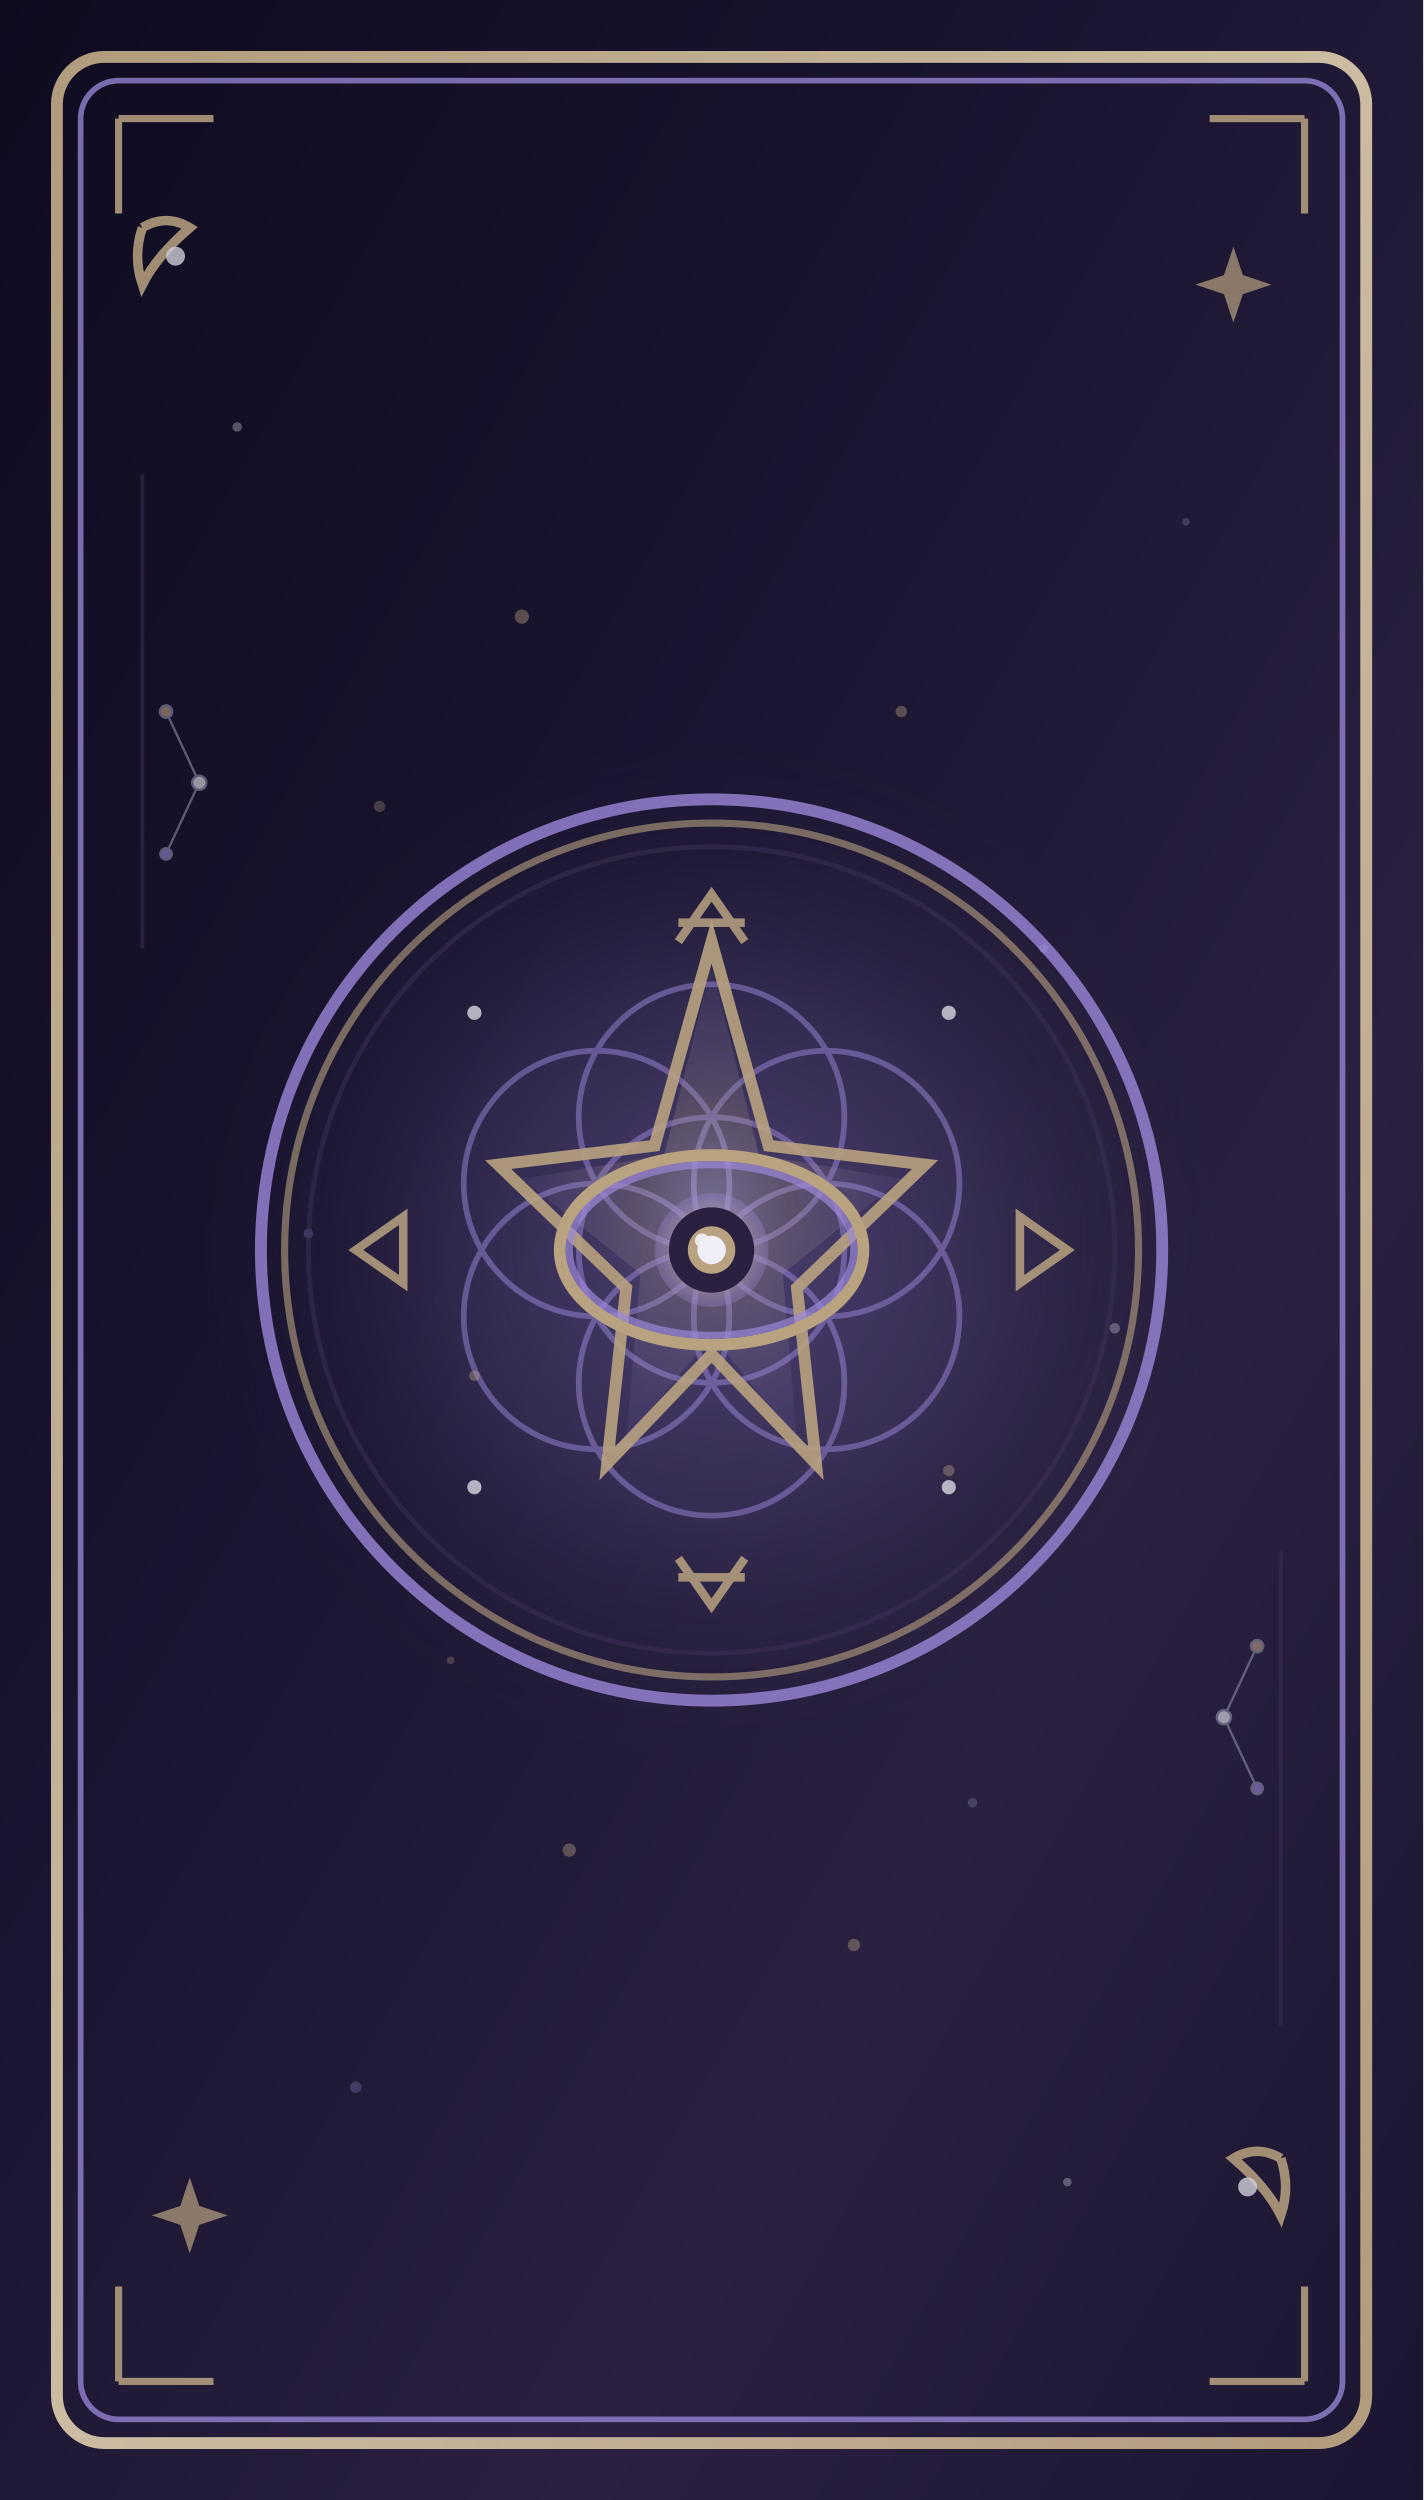
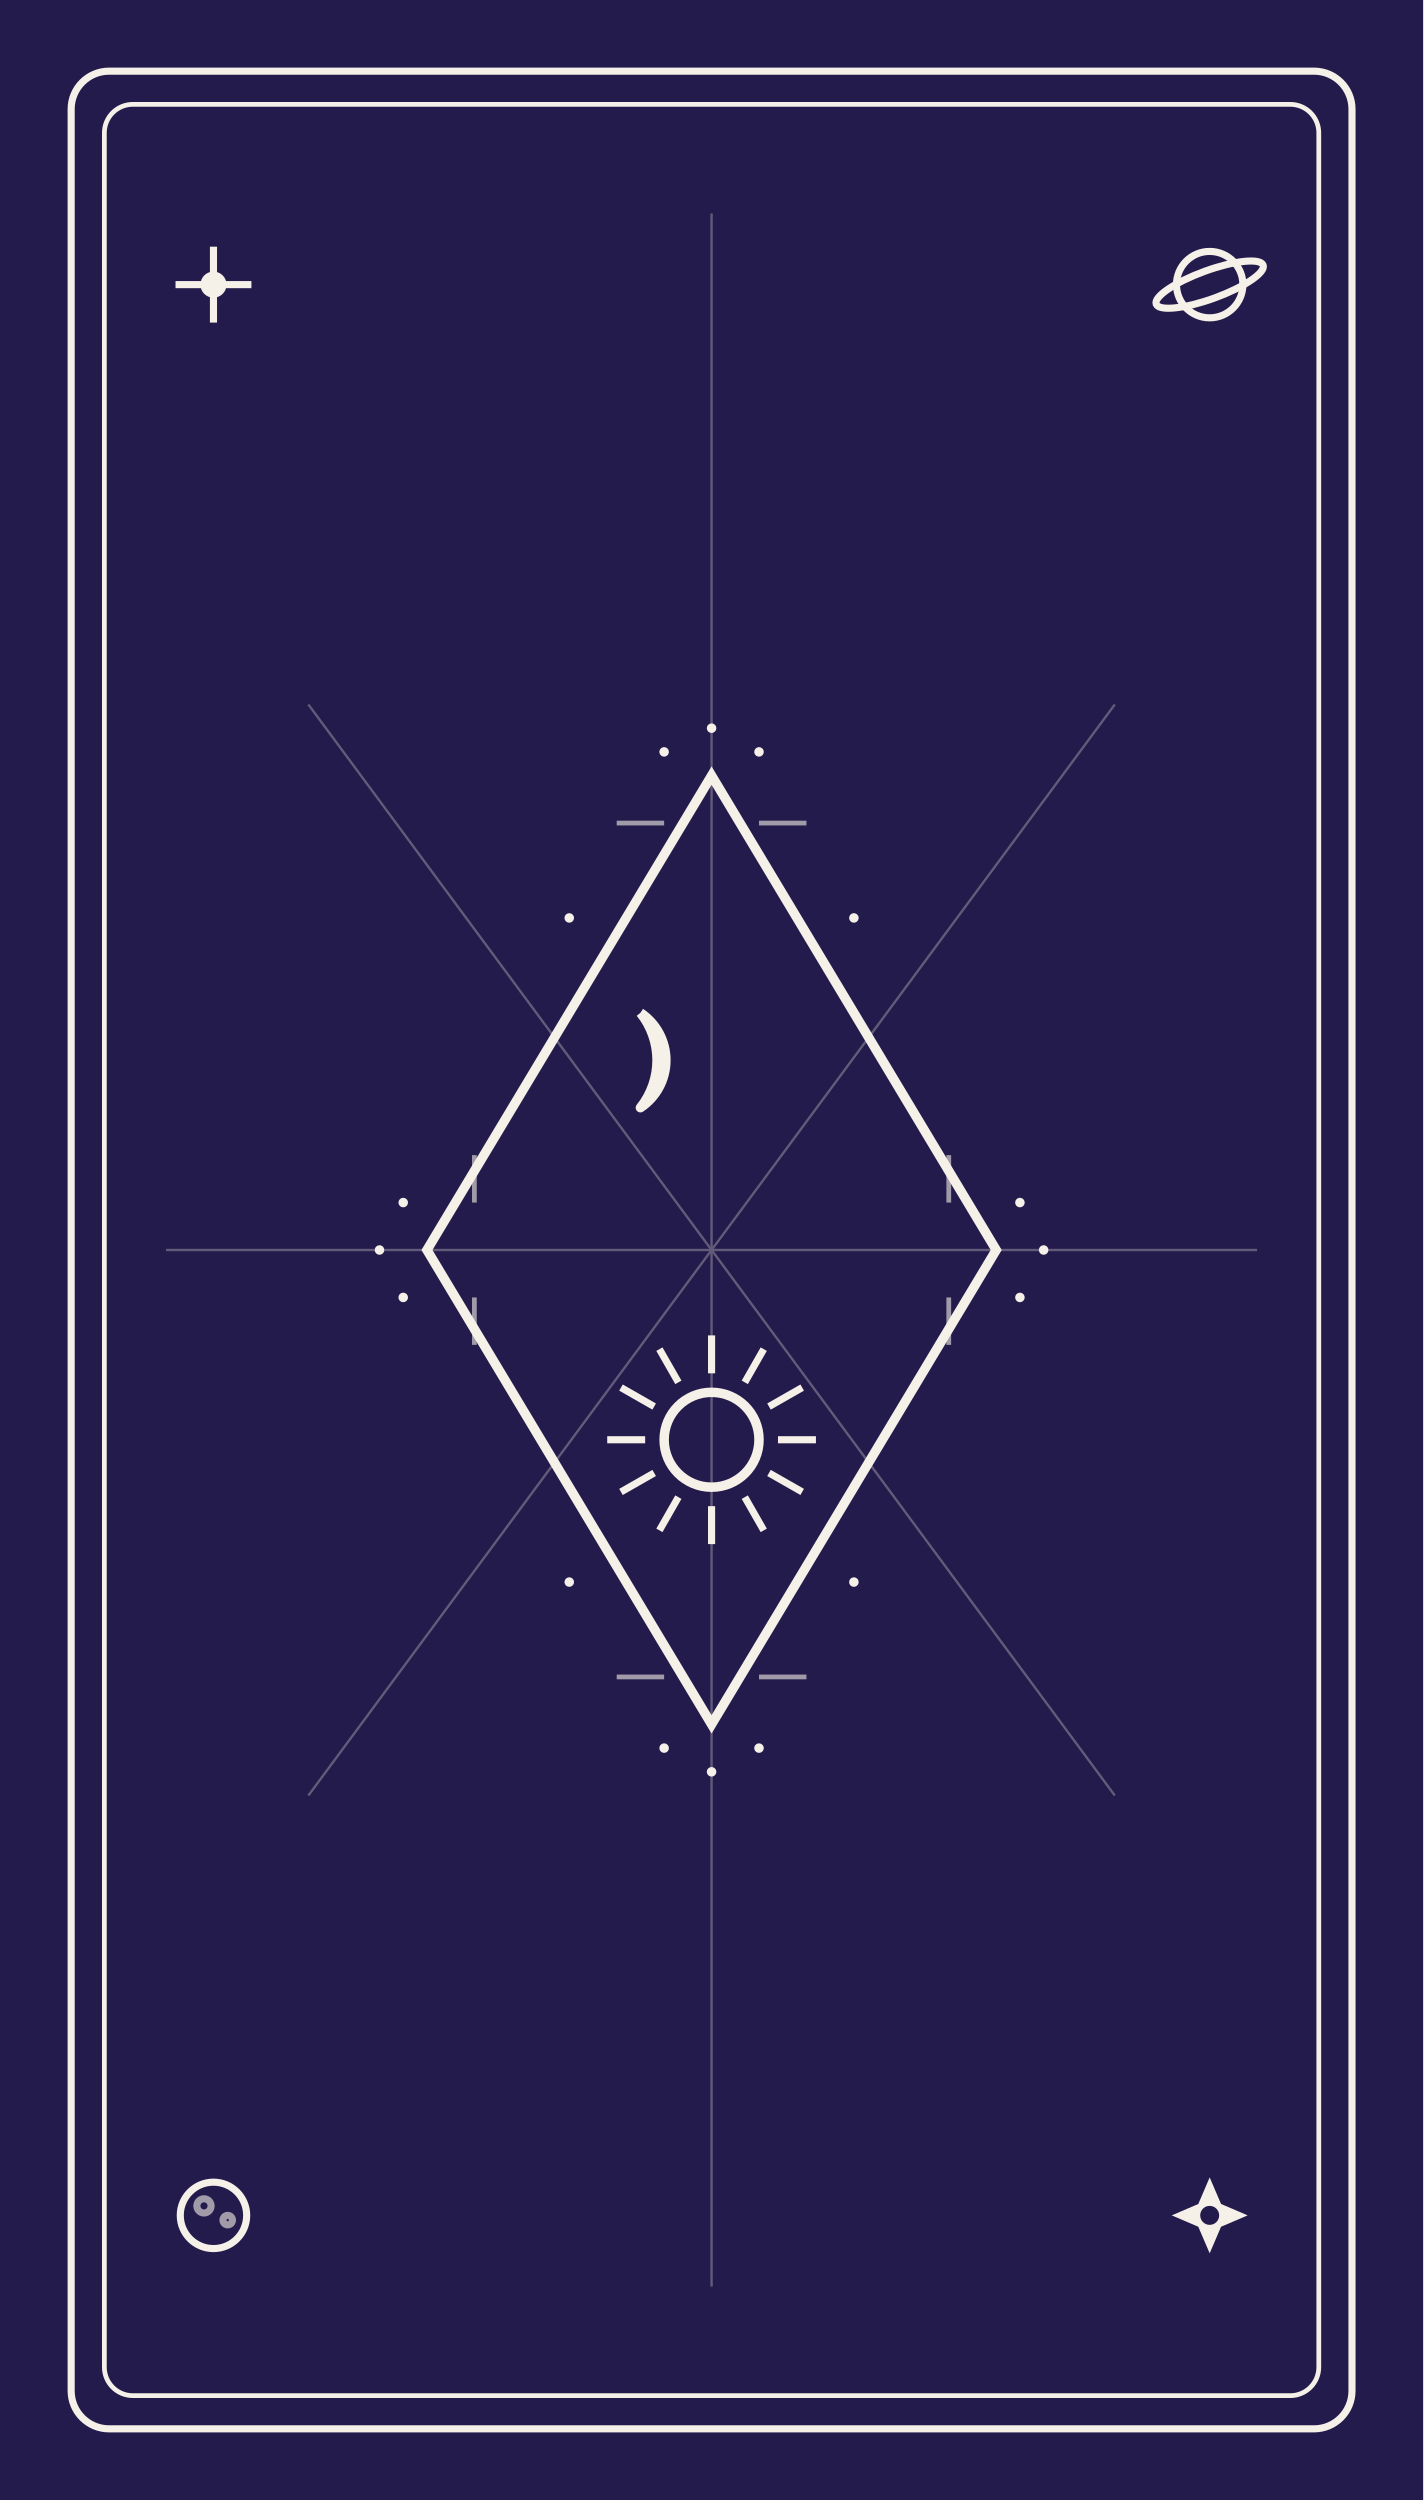
<svg xmlns="http://www.w3.org/2000/svg" viewBox="0 0 300 527">
-   <defs>
-     <linearGradient id="bgGradient" x1="0%" y1="0%" x2="100%" y2="100%">
-       <stop offset="0%" style="stop-color:#0F0B1F;stop-opacity:1" />
-       <stop offset="40%" style="stop-color:#1A1530;stop-opacity:1" />
-       <stop offset="70%" style="stop-color:#2A2140;stop-opacity:1" />
-       <stop offset="100%" style="stop-color:#1A1530;stop-opacity:1" />
-     </linearGradient>
-     <linearGradient id="goldGradient" x1="0%" y1="0%" x2="100%" y2="100%">
-       <stop offset="0%" style="stop-color:#B8A280;stop-opacity:1" />
-       <stop offset="50%" style="stop-color:#D4C4A8;stop-opacity:1" />
-       <stop offset="100%" style="stop-color:#B8A280;stop-opacity:1" />
-     </linearGradient>
-     <radialGradient id="purpleGlow">
-       <stop offset="0%" style="stop-color:#9B87D9;stop-opacity:0.9" />
-       <stop offset="50%" style="stop-color:#9B87D9;stop-opacity:0.4" />
-       <stop offset="100%" style="stop-color:#2A2140;stop-opacity:0" />
-     </radialGradient>
-     <radialGradient id="eyeGlow">
-       <stop offset="0%" style="stop-color:#F0EFF7;stop-opacity:1" />
-       <stop offset="40%" style="stop-color:#B8A280;stop-opacity:0.8" />
-       <stop offset="100%" style="stop-color:#9B87D9;stop-opacity:0.3" />
-     </radialGradient>
-   </defs>
-   <rect width="300" height="527" fill="url(#bgGradient)" />
-   <g opacity="0.3">
-     <circle cx="50" cy="90" r="1" fill="#F0EFF7" />
-     <circle cx="250" cy="110" r="0.8" fill="#8E8AA8" />
-     <circle cx="80" cy="170" r="1.2" fill="#B8A280" />
-     <circle cx="220" cy="200" r="0.9" fill="#F0EFF7" />
-     <circle cx="65" cy="260" r="1" fill="#9B87D9" />
-     <circle cx="235" cy="280" r="1.1" fill="#F0EFF7" />
-     <circle cx="95" cy="350" r="0.8" fill="#B8A280" />
-     <circle cx="205" cy="380" r="1" fill="#8E8AA8" />
-     <circle cx="75" cy="440" r="1.2" fill="#9B87D9" />
-     <circle cx="225" cy="460" r="0.9" fill="#F0EFF7" />
+   <rect width="300" height="527" fill="#231b4b" />
+   <rect x="15" y="15" width="270" height="497" fill="none" stroke="#f5f0e8" stroke-width="1.5" rx="8" />
+   <rect x="22" y="22" width="256" height="483" fill="none" stroke="#f5f0e8" stroke-width="1" rx="6" />
+   <g opacity="0.3" stroke="#f5f0e8" stroke-width="0.5">
+     <line x1="150" y1="263.5" x2="265" y2="263.5" />
+     <line x1="150" y1="263.5" x2="235" y2="148.5" />
+     <line x1="150" y1="263.5" x2="150" y2="45" />
+     <line x1="150" y1="263.5" x2="65" y2="148.5" />
+     <line x1="150" y1="263.5" x2="35" y2="263.5" />
+     <line x1="150" y1="263.5" x2="65" y2="378.5" />
+     <line x1="150" y1="263.5" x2="150" y2="482" />
+     <line x1="150" y1="263.5" x2="235" y2="378.5" />
  </g>
-   <g opacity="0.95">
-     <rect x="12" y="12" width="276" height="503" fill="none" stroke="url(#goldGradient)" stroke-width="2.5" rx="10" />
-     <rect x="17" y="17" width="266" height="493" fill="none" stroke="#9B87D9" stroke-width="1.2" rx="8" opacity="0.8" />
-     <g stroke="#B8A280" stroke-width="1.5" fill="none" opacity="0.9">
-       <path d="M 25,25 L 25,45 M 25,25 L 45,25" />
-       <path d="M 275,25 L 275,45 M 275,25 L 255,25" />
-       <path d="M 25,502 L 25,482 M 25,502 L 45,502" />
-       <path d="M 275,502 L 275,482 M 275,502 L 255,502" />
-     </g>
+   <path d="M 150,163.5 L 210,263.5 L 150,363.5 L 90,263.5 Z" fill="none" stroke="#f5f0e8" stroke-width="2" />
+   <g transform="translate(150, 223.5)">
+     <path d="M -15,-10 A 12 12 0 0 1 -15,10 A 16 16 0 0 0 -15,-10" fill="none" stroke="#f5f0e8" stroke-width="2" stroke-linejoin="round" />
  </g>
-   <g opacity="0.85">
-     <g transform="translate(40, 60)">
-       <path d="M -10,-12 Q -5,-15 0,-12 Q -7,-6 -10,0 Q -12,-6 -10,-12" fill="none" stroke="#B8A280" stroke-width="2" />
-       <circle cx="-3" cy="-6" r="2" fill="#F0EFF7" opacity="0.8" />
-     </g>
-     <g transform="translate(260, 467)">
-       <path d="M 10,-12 Q 5,-15 0,-12 Q 7,-6 10,0 Q 12,-6 10,-12" fill="none" stroke="#B8A280" stroke-width="2" />
-       <circle cx="3" cy="-6" r="2" fill="#F0EFF7" opacity="0.8" />
-     </g>
+   <g transform="translate(150, 303.5)">
+     <circle r="10" fill="none" stroke="#f5f0e8" stroke-width="2" />
+     <line x1="14" y1="0" x2="22" y2="0" stroke="#f5f0e8" stroke-width="1.5" />
+     <line x1="12.1" y1="-7" x2="19.1" y2="-11" stroke="#f5f0e8" stroke-width="1.5" />
+     <line x1="7" y1="-12.1" x2="11" y2="-19.1" stroke="#f5f0e8" stroke-width="1.5" />
+     <line x1="0" y1="-14" x2="0" y2="-22" stroke="#f5f0e8" stroke-width="1.5" />
+     <line x1="-7" y1="-12.1" x2="-11" y2="-19.1" stroke="#f5f0e8" stroke-width="1.5" />
+     <line x1="-12.1" y1="-7" x2="-19.1" y2="-11" stroke="#f5f0e8" stroke-width="1.5" />
+     <line x1="-14" y1="0" x2="-22" y2="0" stroke="#f5f0e8" stroke-width="1.5" />
+     <line x1="-12.1" y1="7" x2="-19.1" y2="11" stroke="#f5f0e8" stroke-width="1.5" />
+     <line x1="-7" y1="12.1" x2="-11" y2="19.1" stroke="#f5f0e8" stroke-width="1.5" />
+     <line x1="0" y1="14" x2="0" y2="22" stroke="#f5f0e8" stroke-width="1.5" />
+     <line x1="7" y1="12.1" x2="11" y2="19.1" stroke="#f5f0e8" stroke-width="1.5" />
+     <line x1="12.1" y1="7" x2="19.1" y2="11" stroke="#f5f0e8" stroke-width="1.5" />
  </g>
-   <g fill="#B8A280" opacity="0.7">
-     <path transform="translate(260, 60)" d="M 0,-8 L -2,-2 L -8,0 L -2,2 L 0,8 L 2,2 L 8,0 L 2,-2 Z" />
-     <path transform="translate(40, 467)" d="M 0,-8 L -2,-2 L -8,0 L -2,2 L 0,8 L 2,2 L 8,0 L 2,-2 Z" />
+   <g fill="#f5f0e8">
+     <circle cx="150" cy="153.5" r="1" />
+     <circle cx="140" cy="158.5" r="1" />
+     <circle cx="160" cy="158.5" r="1" />
+     <circle cx="220" cy="263.5" r="1" />
+     <circle cx="215" cy="253.5" r="1" />
+     <circle cx="215" cy="273.5" r="1" />
+     <circle cx="150" cy="373.5" r="1" />
+     <circle cx="140" cy="368.5" r="1" />
+     <circle cx="160" cy="368.5" r="1" />
+     <circle cx="80" cy="263.5" r="1" />
+     <circle cx="85" cy="253.5" r="1" />
+     <circle cx="85" cy="273.5" r="1" />
+     <circle cx="180" cy="193.5" r="1" />
+     <circle cx="180" cy="333.5" r="1" />
+     <circle cx="120" cy="193.5" r="1" />
+     <circle cx="120" cy="333.5" r="1" />
  </g>
-   <g transform="translate(150, 263.5)">
-     <circle r="110" fill="url(#purpleGlow)" opacity="0.4" />
-     <circle r="95" fill="none" stroke="#9B87D9" stroke-width="2.5" opacity="0.8" />
-     <circle r="90" fill="none" stroke="#B8A280" stroke-width="1.5" opacity="0.6" />
-     <circle r="85" fill="none" stroke="#3D3055" stroke-width="1" opacity="0.5" />
-     <g opacity="0.5" stroke="#9B87D9" stroke-width="1.2" fill="none">
-       <circle r="28" />
-       <circle cx="0" cy="-28" r="28" />
-       <circle cx="24.25" cy="-14" r="28" />
-       <circle cx="24.25" cy="14" r="28" />
-       <circle cx="0" cy="28" r="28" />
-       <circle cx="-24.25" cy="14" r="28" />
-       <circle cx="-24.25" cy="-14" r="28" />
-     </g>
-     <g opacity="0.9">
-       <path d="M 0,-65 L -12,-22 L -45,-18 L -18,8 L -22,45 L 0,22 L 22,45 L 18,8 L 45,-18 L 12,-22 Z" fill="none" stroke="#B8A280" stroke-width="2.5" />
-       <path d="M 0,-60 L -10,-20 L -40,-15 L -15,5 L -18,40 L 0,18 L 18,40 L 15,5 L 40,-15 L 10,-20 Z" fill="url(#eyeGlow)" opacity="0.3" />
-     </g>
-     <g opacity="1">
-       <ellipse rx="32" ry="20" fill="none" stroke="#B8A280" stroke-width="2.5" />
-       <ellipse rx="30" ry="18" fill="none" stroke="#9B87D9" stroke-width="1.5" opacity="0.7" />
-       <circle r="12" fill="url(#eyeGlow)" />
-       <circle r="9" fill="#2A2140" />
-       <circle r="5" fill="#B8A280" />
-       <circle r="3" fill="#F0EFF7" />
-       <circle cx="-2" cy="-2" r="1.5" fill="#F0EFF7" opacity="0.9" />
-     </g>
-     <g stroke="#B8A280" stroke-width="1.8" fill="none" opacity="0.85">
-       <g transform="translate(0, -70)">
-         <path d="M -7,5 L 0,-5 L 7,5" />
-         <line x1="-7" y1="1" x2="7" y2="1" />
-       </g>
-       <g transform="translate(0, 70)">
-         <path d="M -7,-5 L 0,5 L 7,-5" />
-         <line x1="-7" y1="-1" x2="7" y2="-1" />
-       </g>
-       <g transform="translate(70, 0)">
-         <path d="M -5,-7 L 5,0 L -5,7 Z" fill="none" />
-       </g>
-       <g transform="translate(-70, 0)">
-         <path d="M 5,-7 L -5,0 L 5,7 Z" fill="none" />
-       </g>
-     </g>
-     <g fill="#F0EFF7" opacity="0.7">
-       <circle cx="50" cy="-50" r="1.5" />
-       <circle cx="50" cy="50" r="1.5" />
-       <circle cx="-50" cy="50" r="1.5" />
-       <circle cx="-50" cy="-50" r="1.5" />
-     </g>
+   <line x1="130" y1="173.5" x2="140" y2="173.5" stroke="#f5f0e8" stroke-width="1" opacity="0.6" />
+   <line x1="160" y1="173.5" x2="170" y2="173.5" stroke="#f5f0e8" stroke-width="1" opacity="0.6" />
+   <line x1="130" y1="353.5" x2="140" y2="353.5" stroke="#f5f0e8" stroke-width="1" opacity="0.6" />
+   <line x1="160" y1="353.5" x2="170" y2="353.5" stroke="#f5f0e8" stroke-width="1" opacity="0.6" />
+   <line x1="100" y1="253.5" x2="100" y2="243.5" stroke="#f5f0e8" stroke-width="1" opacity="0.6" />
+   <line x1="100" y1="273.5" x2="100" y2="283.5" stroke="#f5f0e8" stroke-width="1" opacity="0.6" />
+   <line x1="200" y1="253.5" x2="200" y2="243.5" stroke="#f5f0e8" stroke-width="1" opacity="0.6" />
+   <line x1="200" y1="273.5" x2="200" y2="283.5" stroke="#f5f0e8" stroke-width="1" opacity="0.6" />
+   <g transform="translate(45, 60)" stroke="#f5f0e8" stroke-width="1.5" fill="none">
+     <line x1="-8" y1="0" x2="8" y2="0" />
+     <line x1="0" y1="-8" x2="0" y2="8" />
+     <circle r="2" fill="#f5f0e8" />
  </g>
-   <g opacity="0.6" stroke="#8E8AA8" stroke-width="0.5">
-     <line x1="35" y1="150" x2="42" y2="165" />
-     <line x1="42" y1="165" x2="35" y2="180" />
-     <circle cx="35" cy="150" r="1.3" fill="#B8A280" />
-     <circle cx="42" cy="165" r="1.5" fill="#F0EFF7" />
-     <circle cx="35" cy="180" r="1.2" fill="#9B87D9" />
-     <line x1="265" y1="347" x2="258" y2="362" />
-     <line x1="258" y1="362" x2="265" y2="377" />
-     <circle cx="265" cy="347" r="1.3" fill="#B8A280" />
-     <circle cx="258" cy="362" r="1.5" fill="#F0EFF7" />
-     <circle cx="265" cy="377" r="1.2" fill="#9B87D9" />
+   <g transform="translate(255, 60)" stroke="#f5f0e8" stroke-width="1.5" fill="none">
+     <circle r="7" />
+     <ellipse rx="12" ry="3" transform="rotate(-20)" />
  </g>
-   <g opacity="0.5" stroke="#3D3055" stroke-width="0.8" fill="none">
-     <line x1="30" y1="100" x2="30" y2="200" />
-     <line x1="270" y1="327" x2="270" y2="427" />
+   <g transform="translate(45, 467)" stroke="#f5f0e8" stroke-width="1.5" fill="none">
+     <circle r="7" />
+     <circle cx="-2" cy="-2" r="1.5" opacity="0.6" />
+     <circle cx="3" cy="1" r="1" opacity="0.6" />
  </g>
-   <g fill="#B8A280" opacity="0.4">
-     <circle cx="110" cy="130" r="1.5" />
-     <circle cx="190" cy="150" r="1.2" />
-     <circle cx="120" cy="390" r="1.4" />
-     <circle cx="180" cy="410" r="1.3" />
-     <circle cx="100" cy="290" r="1.1" />
-     <circle cx="200" cy="310" r="1.2" />
+   <g transform="translate(255, 467)" fill="#f5f0e8">
+     <path d="M 0,-8 L -2.4,-2.4 L -8,0 L -2.4,2.4 L 0,8 L 2.4,2.4 L 8,0 L 2.4,-2.4 Z" />
+     <circle r="2" fill="#231b4b" />
  </g>
</svg>
